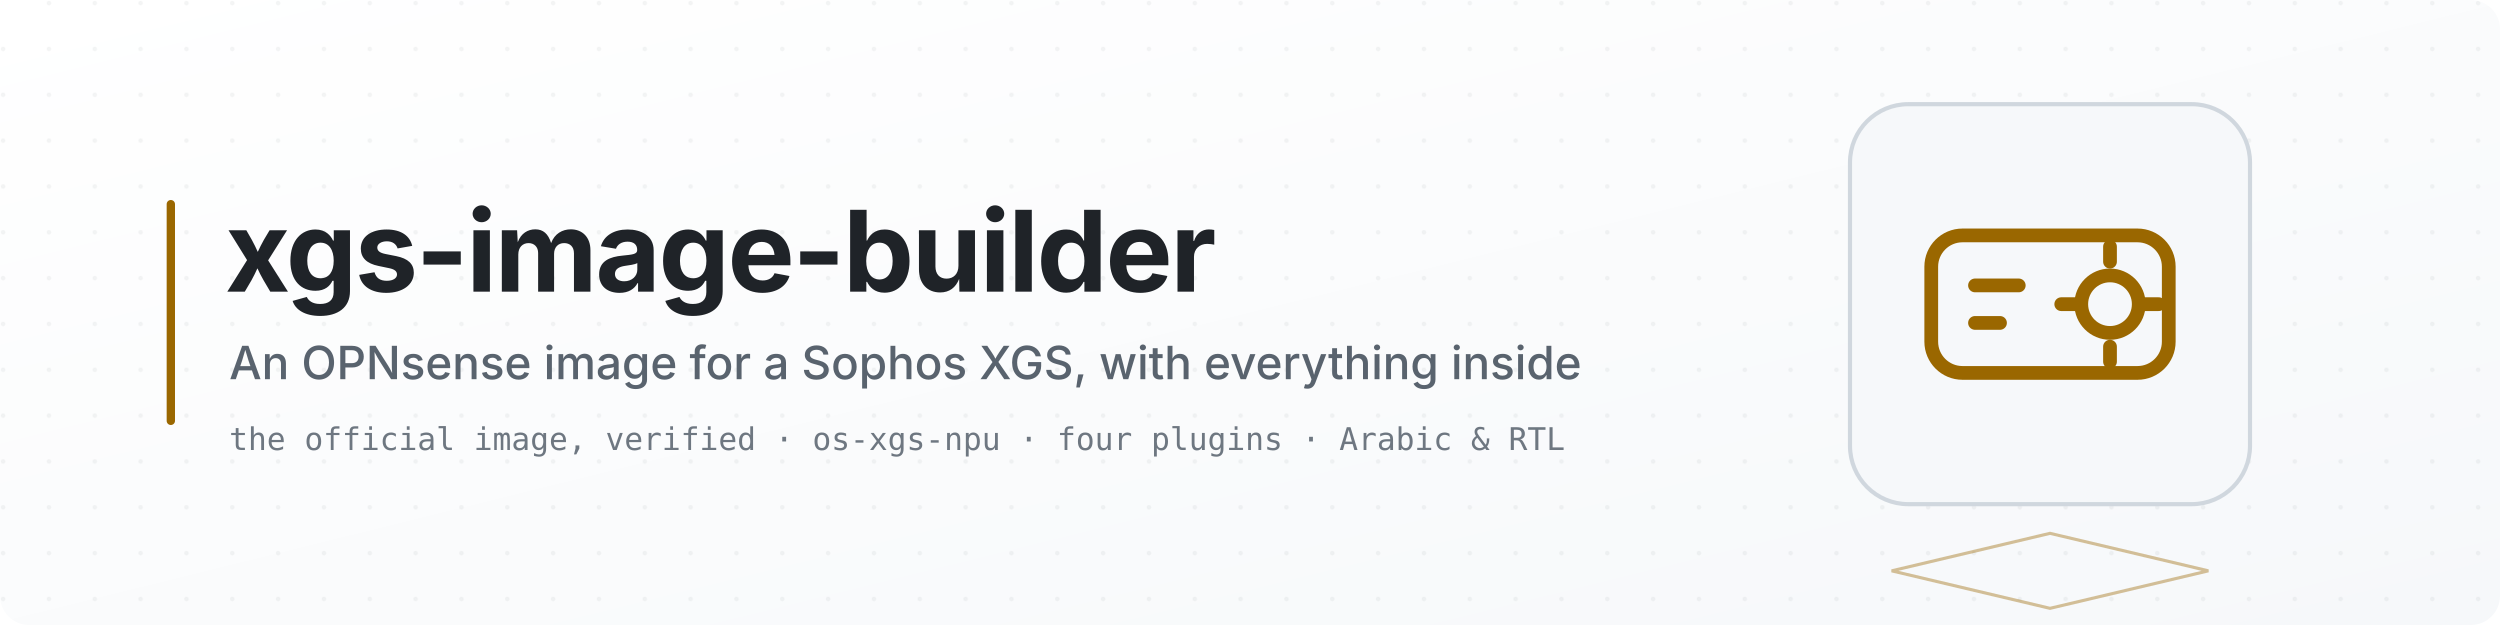
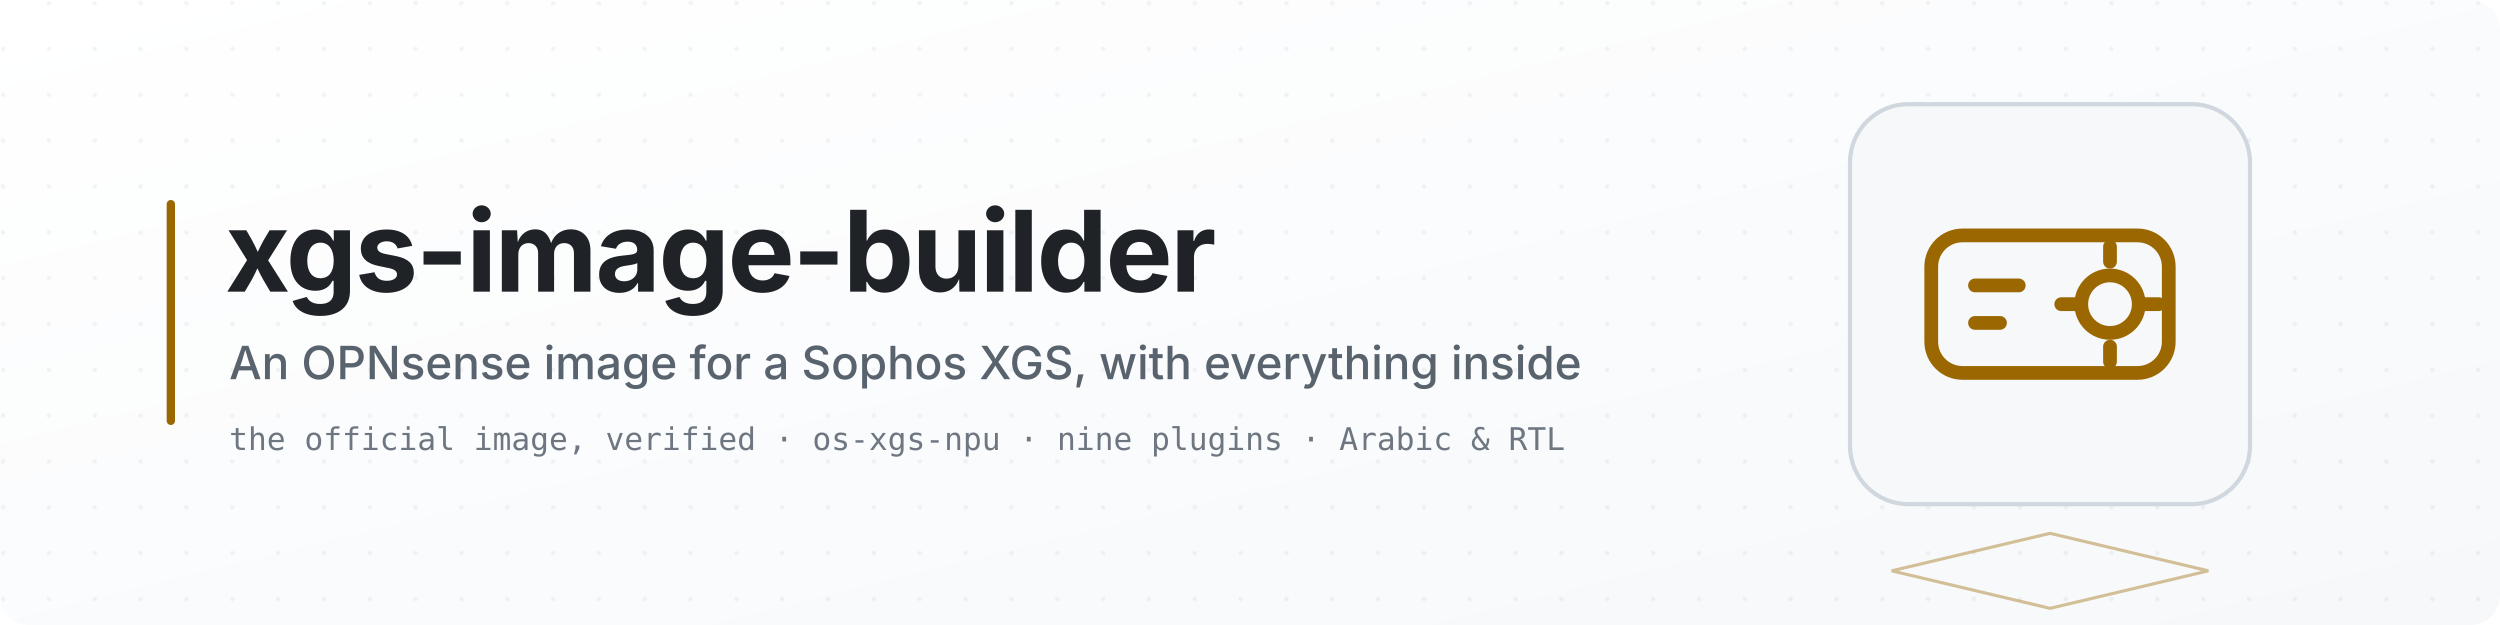
<svg xmlns="http://www.w3.org/2000/svg" viewBox="0 0 1200 300" width="1200" height="300" role="img" aria-label="xgs-image-builder - an OPNsense image for a Sophos XGS, with everything inside">
  <defs>
    <linearGradient id="bg" x1="0" y1="0" x2="1" y2="1">
      <stop offset="0%" stop-color="#FFFFFF" />
      <stop offset="100%" stop-color="#F6F8FA" />
    </linearGradient>
    <pattern id="dots" width="22" height="22" patternUnits="userSpaceOnUse">
      <circle cx="1.5" cy="1.5" r="1.1" fill="#1F2328" opacity="0.05" />
    </pattern>
  </defs>
  <rect width="1200" height="300" rx="14" fill="url(#bg)" />
  <rect width="1200" height="300" rx="14" fill="url(#dots)" />
  <g transform="translate(888 50)">
    <rect width="192" height="192" rx="28" fill="#F6F8FA" stroke="#D0D7DE" stroke-width="2" />
    <g transform="translate(24 24) scale(6)" fill="none" stroke="#9A6700" stroke-width="1.1" stroke-linecap="round" stroke-linejoin="round">
      <rect x="2.5" y="6.5" width="19" height="11" rx="2.5" />
      <path d="M6 10.5h3.5M6 13.5h2" />
      <circle cx="16.8" cy="12" r="2.3" />
      <path d="M16.8 7.4v1.2M16.8 15.4v1.2M12.9 12h1.2M19.5 12h1.2" />
    </g>
  </g>
  <g fill="none" stroke="#9A6700" stroke-width="1.5">
    <path d="M984 256 L1060 274 L984 292 L908 274 Z" opacity="0.4" />
  </g>
  <rect x="80" y="96" width="4" height="108" rx="2" fill="#9A6700" />
  <text x="108" y="140" font-family="ui-sans-serif,-apple-system,Segoe UI,Inter,Helvetica,Arial,sans-serif" font-size="54" font-weight="700" fill="#1F2328" letter-spacing="-1">xgs-image-builder</text>
  <text x="110" y="182" font-family="ui-sans-serif,-apple-system,Segoe UI,Inter,Helvetica,Arial,sans-serif" font-size="22" font-weight="500" fill="#59636E">An OPNsense image for a Sophos XGS, with everything inside</text>
-   <text x="110" y="216" font-family="ui-monospace,SFMono-Regular,Menlo,Consolas,monospace" font-size="15" fill="#6E7781">the official image, verified · os-xgs-npu · four plugins · Arabic &amp; RTL</text>
+   <text x="110" y="216" font-family="ui-monospace,SFMono-Regular,Menlo,Consolas,monospace" font-size="15" fill="#6E7781">the official image, verified · os-xgs-npu · nine plugins · Arabic &amp; RTL</text>
</svg>
